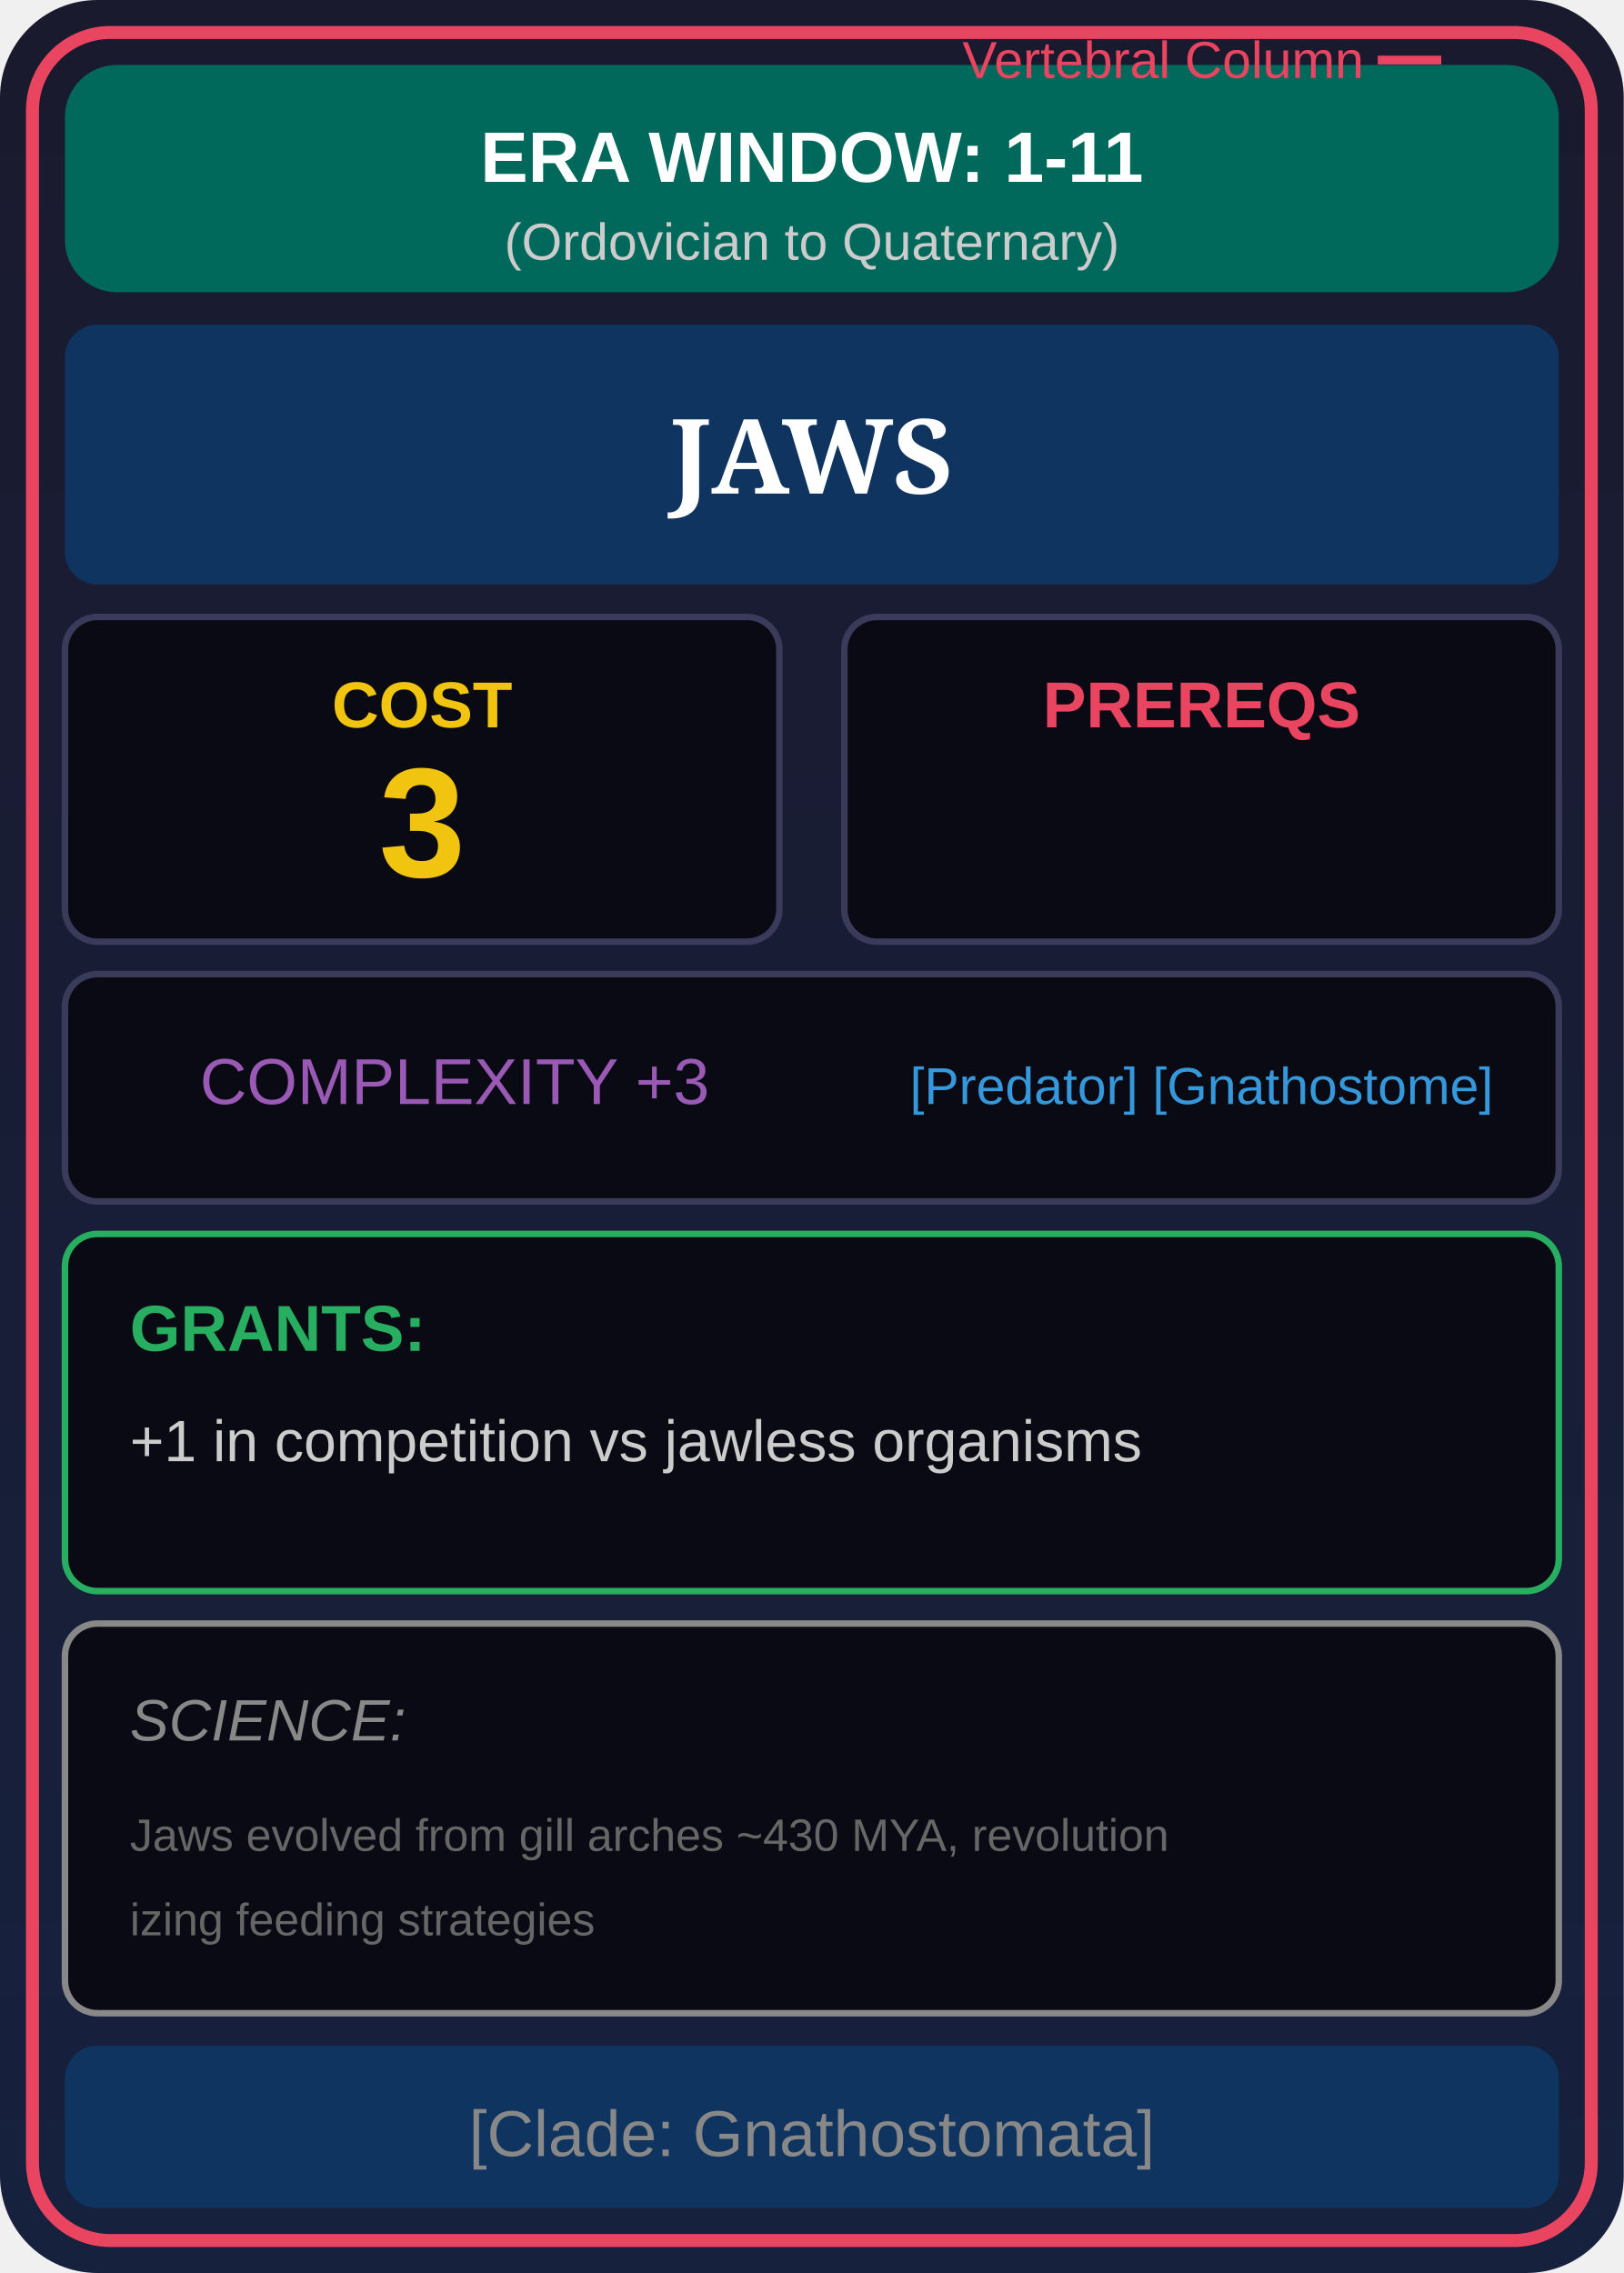
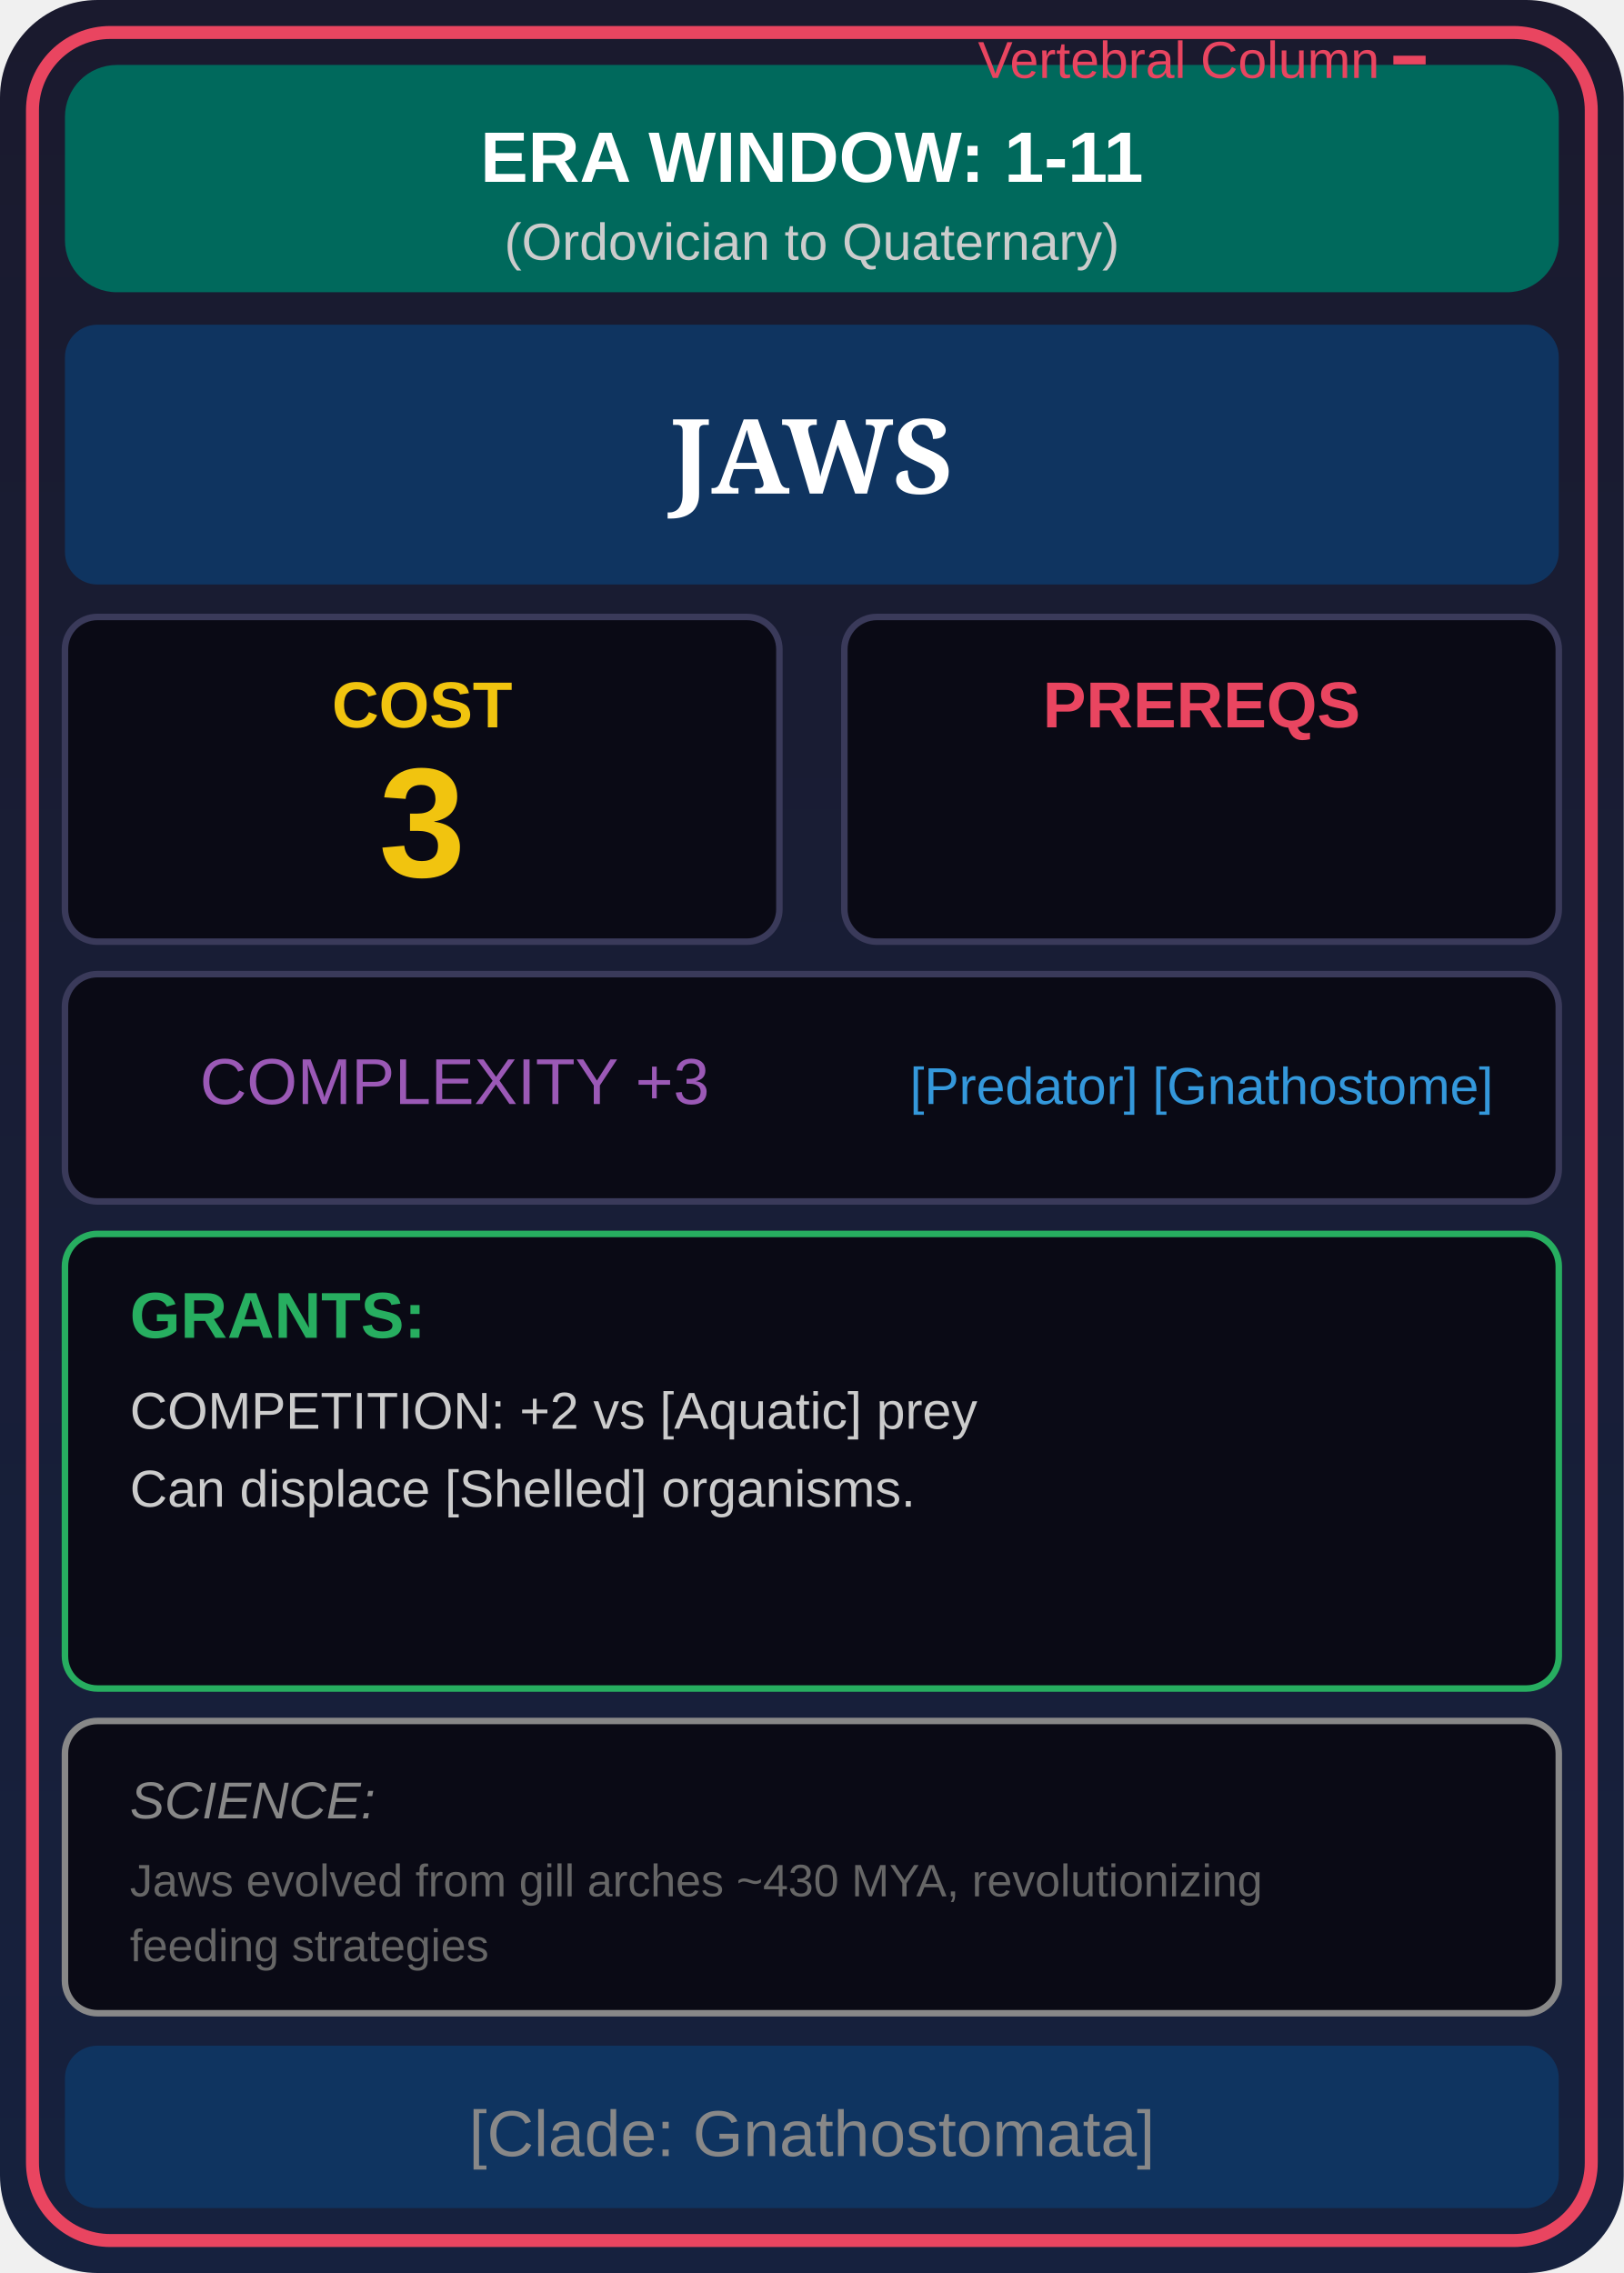
<svg xmlns="http://www.w3.org/2000/svg" viewBox="0 0 250 350" width="250" height="350">
  <defs>
    <linearGradient id="cardBg" x1="0%" y1="0%" x2="0%" y2="100%">
      <stop offset="0%" style="stop-color:#1a1a2e" />
      <stop offset="100%" style="stop-color:#16213e" />
    </linearGradient>
    <linearGradient id="eraGrad" x1="0%" y1="0%" x2="100%" y2="0%">
      <stop offset="0%" style="stop-color:#00695c" />
      <stop offset="100%" style="stop-color:#00695c" />
    </linearGradient>
  </defs>
  <rect width="250" height="350" fill="url(#cardBg)" rx="15" />
  <rect x="5" y="5" width="240" height="340" fill="none" stroke="#e94560" stroke-width="2" rx="12" />
  <rect x="10" y="10" width="230" height="35" fill="url(#eraGrad)" rx="8" />
  <text x="125" y="28" font-family="Arial" font-size="11" fill="#fff" text-anchor="middle" font-weight="bold">ERA WINDOW: 1-11</text>
  <text x="125" y="40" font-family="Arial" font-size="8" fill="#ccc" text-anchor="middle">(Ordovician to Quaternary)</text>
  <rect x="10" y="50" width="230" height="40" fill="#0f3460" rx="5" />
  <text x="125" y="76" font-family="Georgia" font-size="16" fill="#fff" text-anchor="middle" font-weight="bold">JAWS</text>
  <rect x="10" y="95" width="110" height="50" fill="#0a0a15" stroke="#3a3a5a" rx="5" />
  <text x="65" y="112" font-family="Arial" font-size="10" fill="#f1c40f" text-anchor="middle" font-weight="bold">COST</text>
  <text x="65" y="135" font-family="Arial" font-size="24" fill="#f1c40f" text-anchor="middle" font-weight="bold">3</text>
  <rect x="130" y="95" width="110" height="50" fill="#0a0a15" stroke="#3a3a5a" rx="5" />
  <text x="185" y="112" font-family="Arial" font-size="10" fill="#e94560" text-anchor="middle" font-weight="bold">PREREQS</text>
  <text font-family="Arial" font-size="8" text-anchor="middle">
-     <tspan x="185" dy="12" fill="#e94560">Vertebral Column ━━</tspan>
+     <tspan x="185" dy="12" fill="#e94560">Vertebral Column ━</tspan>
  </text>
  <rect x="10" y="150" width="230" height="35" fill="#0a0a15" stroke="#3a3a5a" rx="5" />
  <text x="70" y="170" font-family="Arial" font-size="10" fill="#9b59b6" text-anchor="middle">COMPLEXITY +3</text>
  <text x="185" y="170" font-family="Arial" font-size="8" fill="#3498db" text-anchor="middle">[Predator] [Gnathostome]</text>
-   <rect x="10" y="190" width="230" height="55" fill="#0a0a15" stroke="#27ae60" rx="5" />
-   <text x="20" y="208" font-family="Arial" font-size="10" fill="#27ae60" font-weight="bold">GRANTS:</text>
-   <text x="20" y="225" font-family="Arial" font-size="9" fill="#ccc">+1 in competition vs jawless organisms</text>
-   <rect x="10" y="250" width="230" height="60" fill="#0a0a15" stroke="#888" rx="5" />
-   <text x="20" y="268" font-family="Arial" font-size="9" fill="#888" font-style="italic">SCIENCE:</text>
-   <text x="20" y="285" font-family="Arial" font-size="7" fill="#666">Jaws evolved from gill arches ~430 MYA, revolution</text>
-   <text x="20" y="298" font-family="Arial" font-size="7" fill="#666">izing feeding strategies</text>
+   <rect x="10" y="190" width="230" height="70" fill="#0a0a15" stroke="#27ae60" rx="5" />
+   <text x="20" y="206" font-family="Arial" font-size="10" fill="#27ae60" font-weight="bold">GRANTS:</text>
+   <text x="20" y="220" font-family="Arial" font-size="8" fill="#ccc">COMPETITION: +2 vs [Aquatic] prey</text>
+   <text x="20" y="232" font-family="Arial" font-size="8" fill="#ccc">Can displace [Shelled] organisms.</text>
+   <text x="20" y="244" font-family="Arial" font-size="8" fill="#ccc" />
+   <rect x="10" y="265" width="230" height="45" fill="#0a0a15" stroke="#888" rx="5" />
+   <text x="20" y="280" font-family="Arial" font-size="8" fill="#888" font-style="italic">SCIENCE:</text>
+   <text x="20" y="292" font-family="Arial" font-size="7" fill="#666">Jaws evolved from gill arches ~430 MYA, revolutionizing</text>
+   <text x="20" y="302" font-family="Arial" font-size="7" fill="#666"> feeding strategies</text>
  <rect x="10" y="315" width="230" height="25" fill="#0f3460" rx="5" />
  <text x="125" y="332" font-family="Arial" font-size="10" fill="#888" text-anchor="middle">[Clade: Gnathostomata]</text>
</svg>
